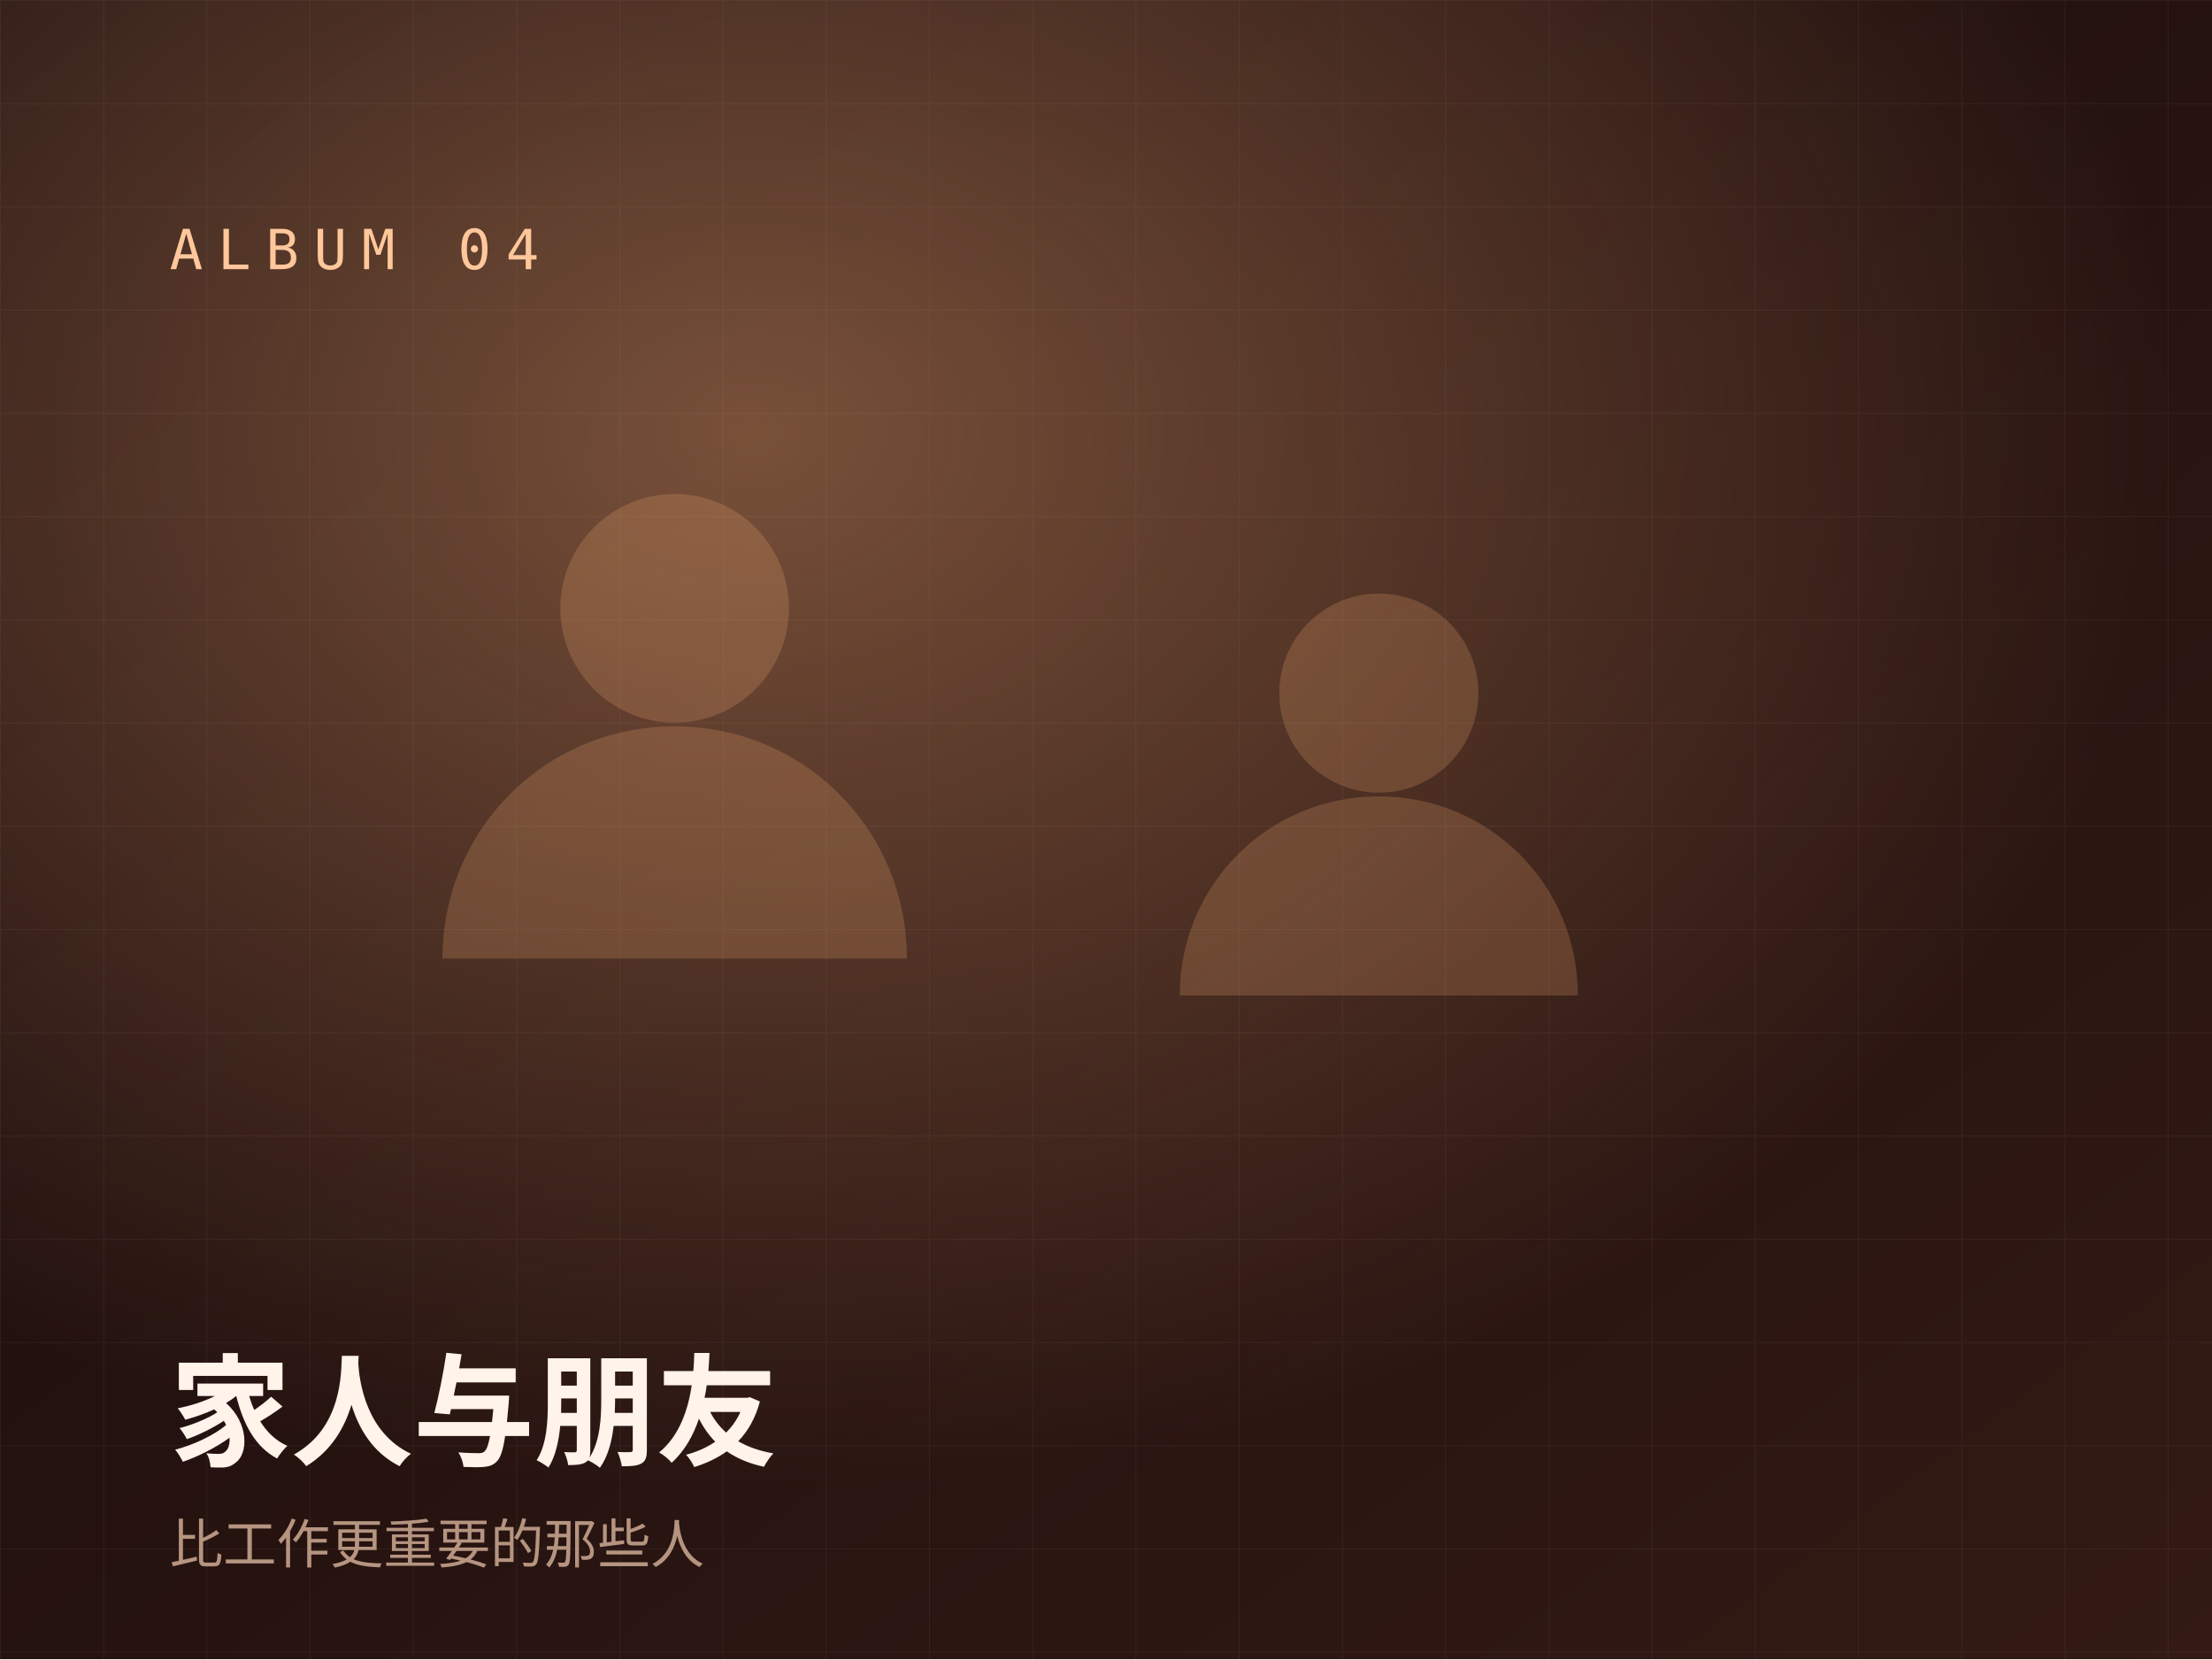
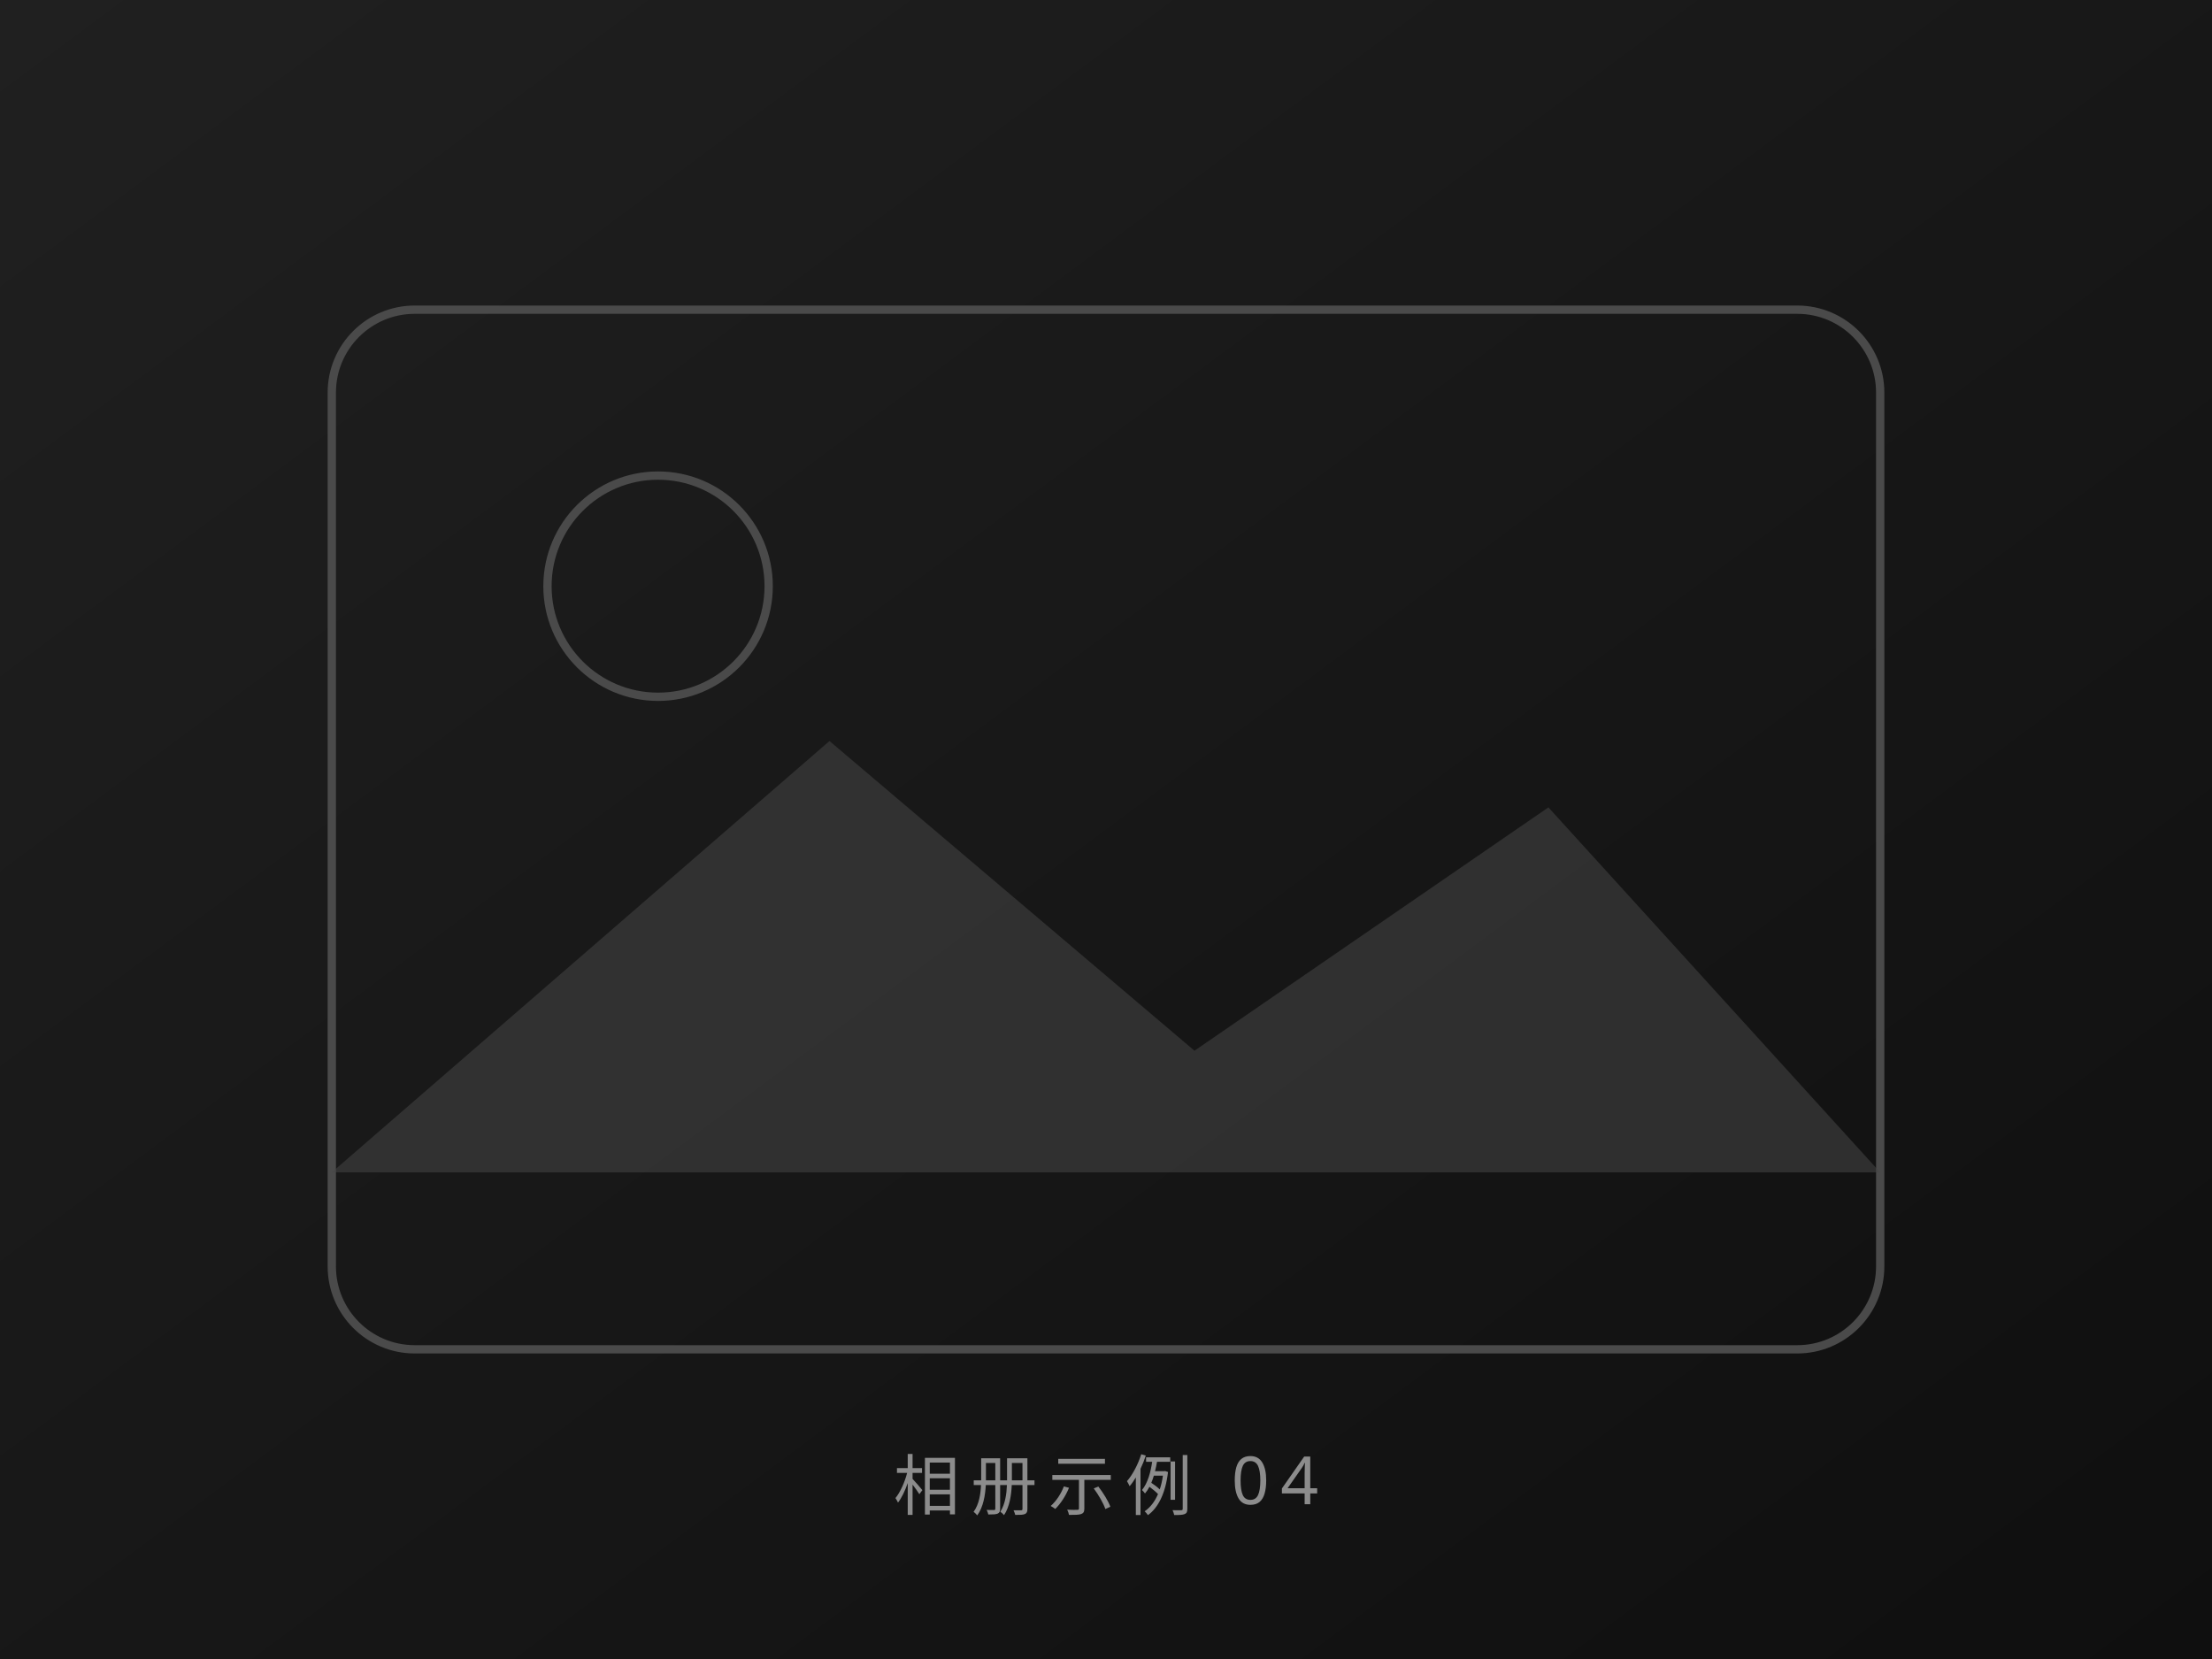
- <svg xmlns="http://www.w3.org/2000/svg" viewBox="0 0 1200 900" width="1200" height="900" role="img" aria-label="相册占位图：家人与朋友">
+ <svg xmlns="http://www.w3.org/2000/svg" viewBox="0 0 800 600" width="800" height="600" role="img" aria-label="相册占位图">
  <defs>
-     <linearGradient id="p1" x1="0" y1="0" x2="1" y2="1">
-       <stop offset="0%" stop-color="#170B0C" />
-       <stop offset="100%" stop-color="#331A14" />
+     <linearGradient id="lg4" x1="0" y1="0" x2="1" y2="1">
+       <stop offset="0%" stop-color="#202020" />
+       <stop offset="100%" stop-color="#0F0F0F" />
    </linearGradient>
-     <radialGradient id="p2" cx="34%" cy="26%" r="64%">
-       <stop offset="0%" stop-color="#FFB27A" stop-opacity="0.40" />
-       <stop offset="100%" stop-color="#FFB27A" stop-opacity="0" />
-     </radialGradient>
-     <pattern id="p3" width="56" height="56" patternUnits="userSpaceOnUse">
-       <path d="M56 0H0v56" fill="none" stroke="#FFFFFF" stroke-opacity="0.05" />
-     </pattern>
  </defs>
-   <rect width="1200" height="900" fill="url(#p1)" />
-   <rect width="1200" height="900" fill="url(#p3)" />
-   <rect width="1200" height="900" fill="url(#p2)" />
-   <g fill="#FFB27A" opacity="0.20">
-     <path d="M240 520c0-70 56-126 126-126s126 56 126 126z" />
-     <circle cx="366" cy="330" r="62" />
-     <path d="M640 540c0-60 48-108 108-108s108 48 108 108z" />
-     <circle cx="748" cy="376" r="54" />
-   </g>
-   <text x="92" y="146" font-family="ui-monospace,Consolas,monospace" font-size="30" letter-spacing="8" fill="#FFC79B">ALBUM 04</text>
-   <text x="92" y="790" font-family="PingFang SC,Microsoft YaHei,sans-serif" font-size="66" font-weight="600" fill="#FFF3EA">家人与朋友</text>
-   <text x="92" y="848" font-family="PingFang SC,Microsoft YaHei,sans-serif" font-size="29" fill="#B59480">比工作更重要的那些人</text>
+   <rect width="800" height="600" fill="url(#lg4)" />
+   <rect x="120" y="112" width="560" height="376" rx="30" fill="none" stroke="#4A4A4A" stroke-width="3" />
+   <path d="M120 424 L300 268 L432 380 L560 292 L680 424 Z" fill="#454545" opacity="0.55" />
+   <circle cx="238" cy="212" r="40" fill="none" stroke="#4A4A4A" stroke-width="3" />
+   <text x="400" y="546" text-anchor="middle" font-family="PingFang SC,Microsoft YaHei,Noto Sans SC,sans-serif" font-size="24" letter-spacing="4" fill="#8C8C8C">相册示例 04</text>
</svg>
